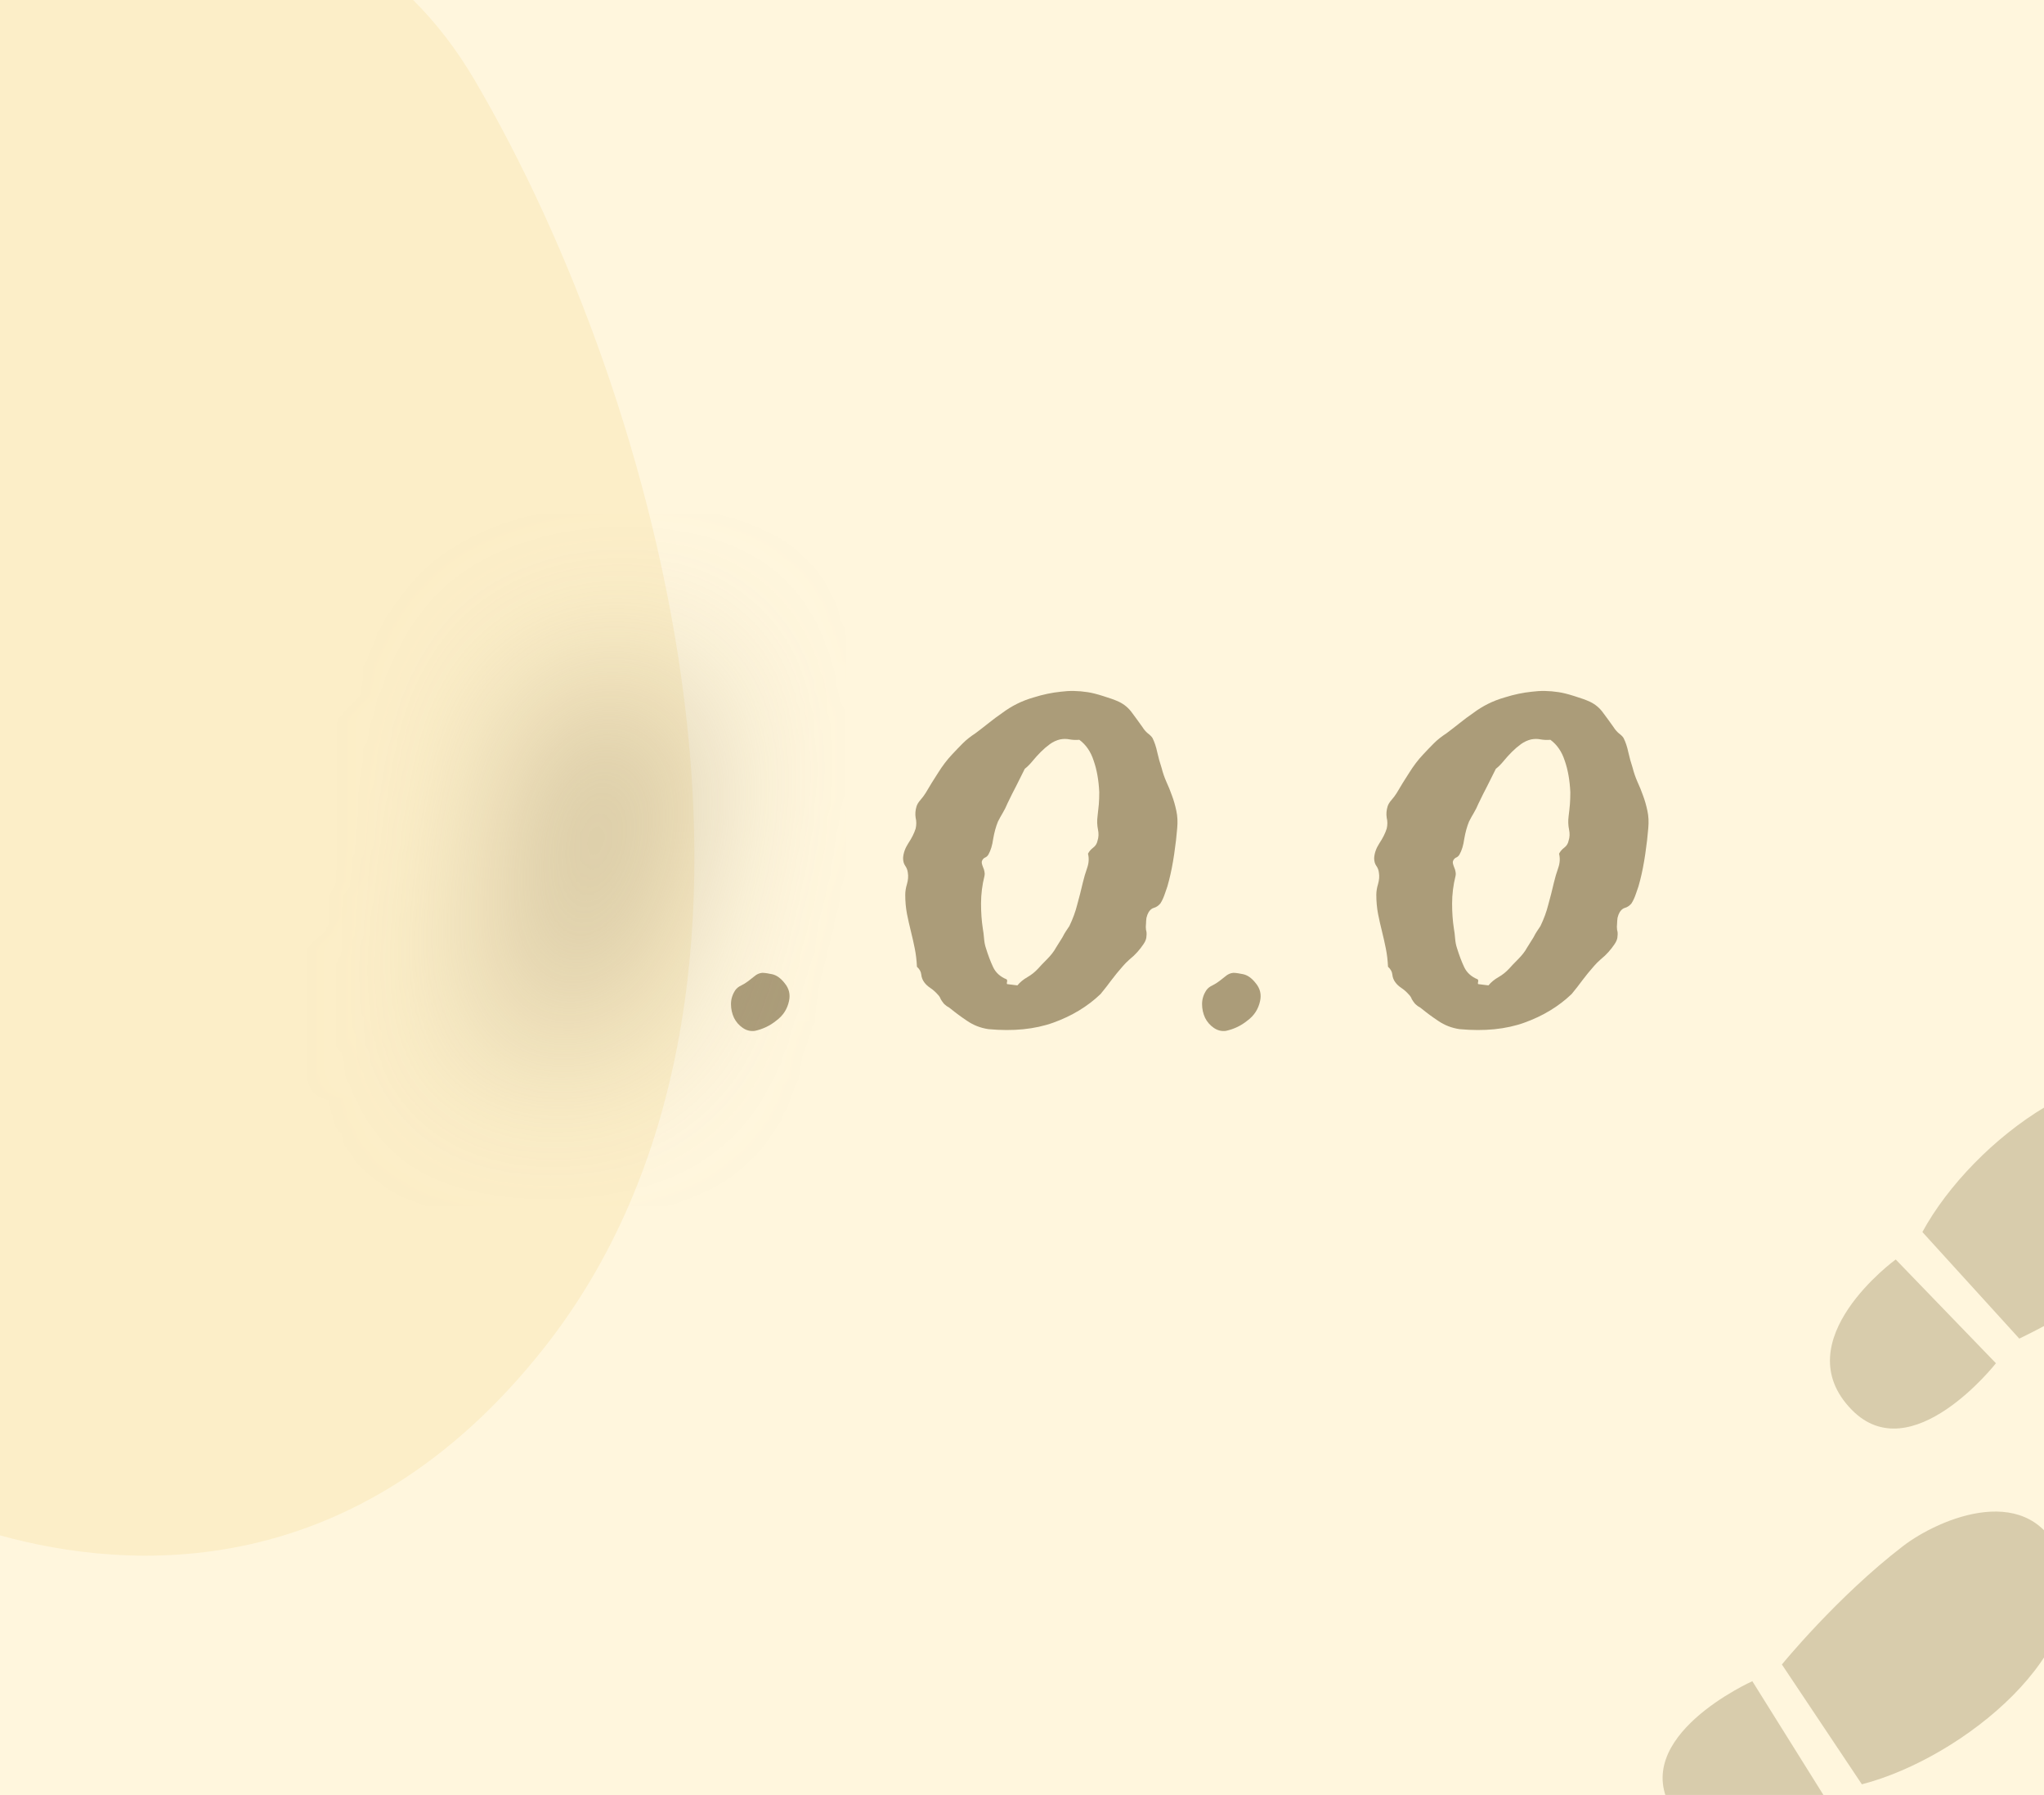
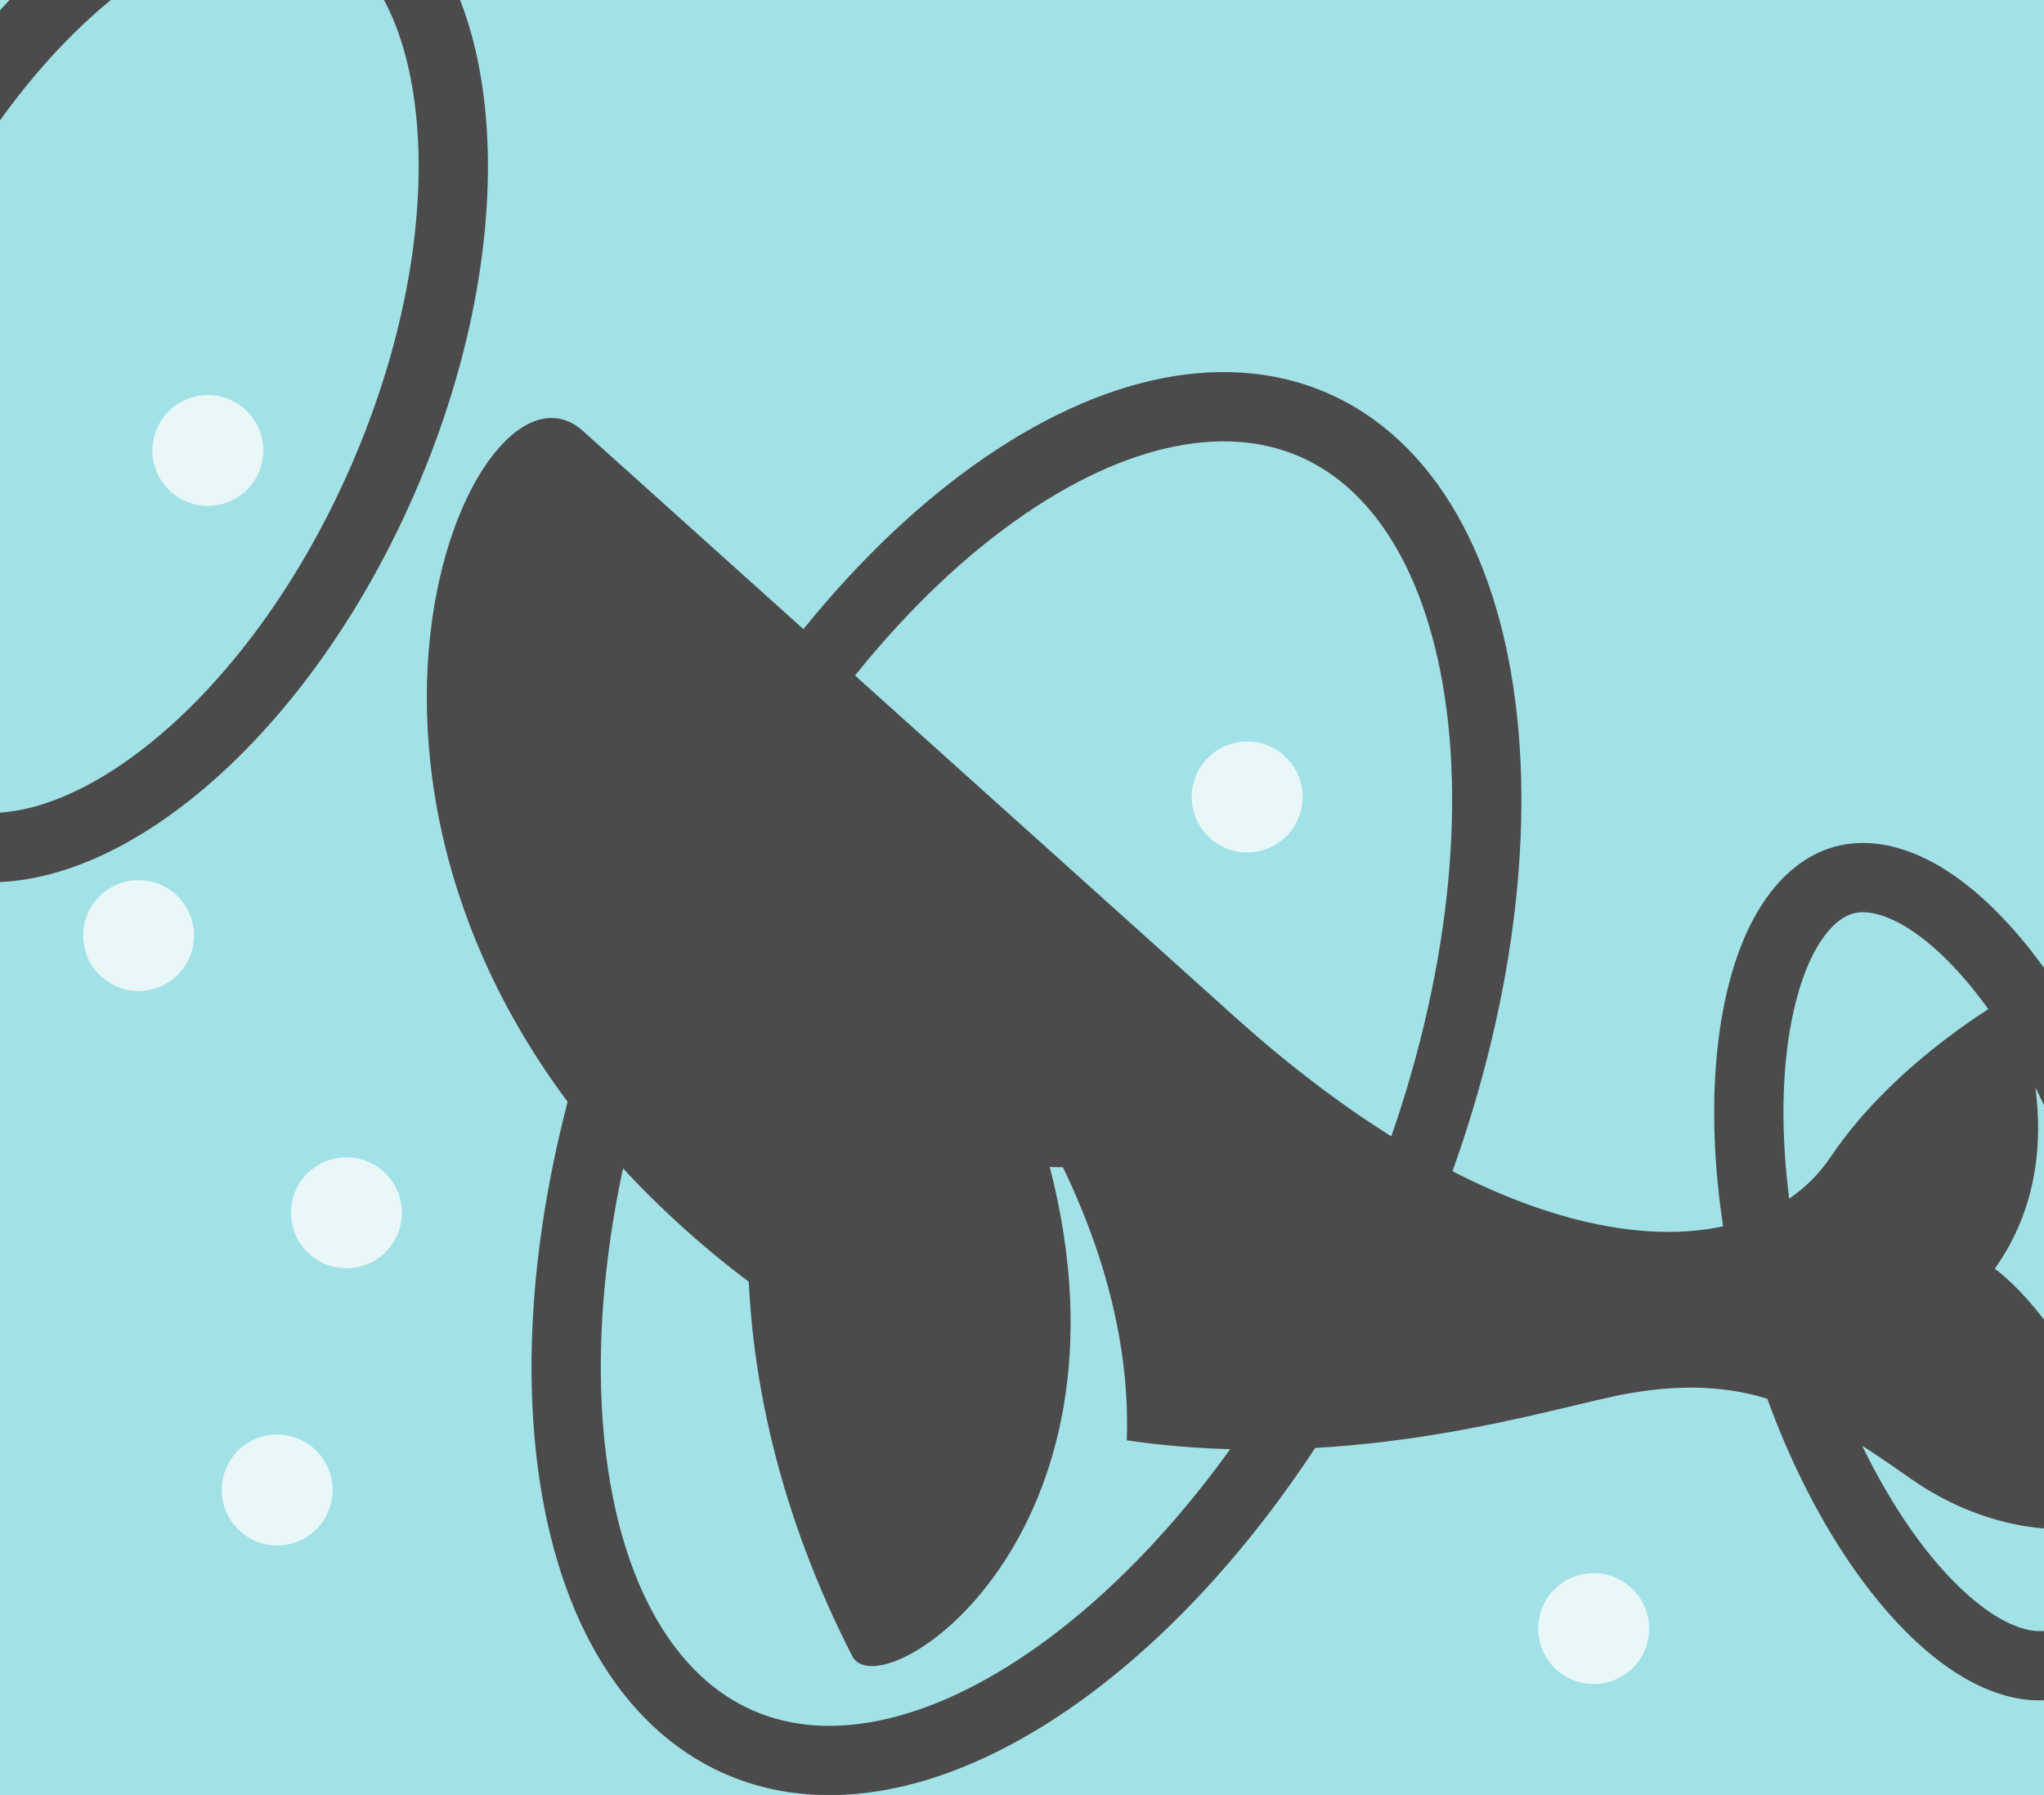
<svg xmlns="http://www.w3.org/2000/svg" width="295" height="259" viewBox="0 0 295 259" fill="none">
  <g clip-path="url(#clip0)">
-     <rect width="295" height="259" fill="#FFF6DD" />
-     <rect width="295" height="259" fill="#FFF6DD" />
-     <path d="M315.833 157.531C304.569 149.859 284.765 164.312 277.447 177.775L291.434 193.154C291.434 193.154 302.825 187.799 312.235 180.322C317.369 176.243 326.208 164.597 315.833 157.531Z" fill="#D8CCAC" />
-     <path d="M273.599 181.737C273.599 181.737 257.493 193.439 267.242 203.416C275.88 212.257 288.063 196.71 288.063 196.71L273.599 181.737Z" fill="#D8CCAC" />
-     <path d="M297.635 225.113C293.285 213.337 279.849 219.1 274.65 223.096C265.119 230.42 257.171 240.179 257.171 240.179L268.714 257.467C283.546 253.621 302.356 237.897 297.635 225.113Z" fill="#D8CCAC" />
-     <path d="M252.906 242.59C252.906 242.59 234.875 250.655 241.366 261.173C248.691 273.045 263.939 260.244 263.939 260.244L252.906 242.59Z" fill="#D8CCAC" />
-     <path fill-rule="evenodd" clip-rule="evenodd" d="M59.621 0C62.885 3.232 65.858 7.063 68.5 11.556C95.574 57.593 118.831 143.483 78.511 194.511C51.313 228.932 18.486 226.665 0 221.544V0H59.621Z" fill="#FCEEC8" />
-     <path d="M111.375 140.562C112.042 140.687 112.667 141.125 113.25 141.875C113.875 142.625 114.083 143.479 113.875 144.437C113.625 145.604 113.021 146.542 112.062 147.25C111.146 148 110.104 148.5 108.938 148.75C108.312 148.833 107.729 148.687 107.188 148.312C106.646 147.937 106.229 147.458 105.938 146.875C105.646 146.25 105.5 145.583 105.5 144.875C105.5 144.167 105.708 143.5 106.125 142.875C106.333 142.583 106.625 142.354 107 142.187C107.333 142.021 107.667 141.812 108 141.562C108.25 141.354 108.542 141.125 108.875 140.875C109.208 140.583 109.583 140.417 110 140.375C110.208 140.375 110.438 140.396 110.688 140.437C110.938 140.479 111.167 140.521 111.375 140.562Z" fill="#AB9C79" />
-     <path d="M158.838 143.437C156.963 145.229 154.692 146.604 152.025 147.562C149.358 148.521 146.233 148.833 142.65 148.5C141.525 148.333 140.504 147.937 139.588 147.312C138.713 146.729 137.921 146.146 137.212 145.562C137.004 145.396 136.817 145.271 136.65 145.187C136.483 145.062 136.337 144.937 136.212 144.812C136.046 144.604 135.9 144.396 135.775 144.187C135.692 143.937 135.546 143.708 135.337 143.5C135.004 143.125 134.65 142.812 134.275 142.562C133.9 142.312 133.608 142.042 133.4 141.75C133.15 141.417 133.004 141.042 132.962 140.625C132.921 140.208 132.712 139.833 132.337 139.5C132.296 138.583 132.192 137.708 132.025 136.875C131.858 136.042 131.671 135.208 131.462 134.375C131.254 133.542 131.067 132.708 130.9 131.875C130.733 131 130.65 130.083 130.65 129.125C130.65 128.625 130.733 128.104 130.9 127.562C131.067 126.979 131.108 126.437 131.025 125.937C130.983 125.562 130.858 125.229 130.65 124.937C130.442 124.646 130.337 124.271 130.337 123.812C130.379 123.104 130.629 122.396 131.087 121.687C131.587 120.937 131.942 120.229 132.15 119.562C132.275 119.021 132.275 118.5 132.15 118C132.067 117.458 132.108 116.917 132.275 116.375C132.358 116.083 132.546 115.771 132.837 115.437C133.129 115.104 133.379 114.771 133.587 114.437C134.171 113.437 134.775 112.458 135.4 111.5C136.025 110.5 136.692 109.625 137.4 108.875C137.942 108.292 138.463 107.75 138.963 107.25C139.463 106.75 140.067 106.271 140.775 105.812C141.442 105.312 142.088 104.812 142.713 104.312C143.338 103.812 143.983 103.333 144.65 102.875C145.317 102.375 146.025 101.937 146.775 101.562C147.525 101.187 148.338 100.875 149.213 100.625C150.546 100.208 151.838 99.938 153.088 99.812C154.338 99.646 155.629 99.667 156.963 99.875C157.546 99.958 158.296 100.146 159.213 100.437C160.171 100.729 160.921 101 161.463 101.25C162.254 101.625 162.9 102.167 163.4 102.875C163.9 103.542 164.4 104.229 164.9 104.937C165.108 105.271 165.358 105.562 165.65 105.812C165.983 106.062 166.213 106.292 166.338 106.5C166.629 107.083 166.858 107.771 167.025 108.562C167.192 109.312 167.4 110.062 167.65 110.812C167.817 111.479 168.046 112.146 168.338 112.812C168.629 113.437 168.9 114.104 169.15 114.812C169.4 115.479 169.608 116.208 169.775 117C169.942 117.75 169.983 118.583 169.9 119.5C169.817 120.583 169.671 121.833 169.463 123.25C169.254 124.667 169.004 125.937 168.713 127.062C168.588 127.604 168.4 128.208 168.15 128.875C167.942 129.5 167.713 130 167.463 130.375C167.171 130.708 166.858 130.917 166.525 131C166.233 131.083 165.983 131.292 165.775 131.625C165.65 131.833 165.546 132.104 165.463 132.437C165.421 132.771 165.4 133.042 165.4 133.25C165.358 133.583 165.358 133.896 165.4 134.187C165.483 134.437 165.504 134.729 165.463 135.062C165.463 135.437 165.317 135.833 165.025 136.25C164.775 136.625 164.483 137 164.15 137.375C163.817 137.75 163.442 138.104 163.025 138.437C162.65 138.771 162.338 139.083 162.088 139.375C161.463 140.083 160.9 140.771 160.4 141.437C159.942 142.062 159.421 142.729 158.838 143.437ZM158.4 121.312C158.567 120.812 158.588 120.271 158.463 119.687C158.338 119.062 158.317 118.437 158.4 117.812C158.483 117.146 158.546 116.562 158.588 116.062C158.629 115.521 158.65 114.937 158.65 114.312C158.567 112.562 158.296 111.042 157.838 109.75C157.421 108.458 156.733 107.458 155.775 106.75C155.275 106.792 154.796 106.771 154.338 106.687C153.921 106.604 153.483 106.604 153.025 106.687C152.483 106.812 151.983 107.042 151.525 107.375C151.067 107.708 150.629 108.083 150.213 108.5C149.796 108.917 149.4 109.354 149.025 109.812C148.65 110.271 148.275 110.646 147.9 110.937C147.442 111.854 147.025 112.687 146.65 113.437C146.275 114.146 145.858 114.979 145.4 115.937C145.192 116.437 144.963 116.896 144.713 117.312C144.463 117.729 144.233 118.146 144.025 118.562C143.733 119.271 143.504 120.104 143.338 121.062C143.213 121.979 142.983 122.729 142.65 123.312C142.525 123.521 142.358 123.667 142.15 123.75C141.983 123.833 141.858 123.958 141.775 124.125C141.692 124.25 141.671 124.417 141.713 124.625C141.754 124.792 141.817 124.979 141.9 125.187C141.983 125.354 142.046 125.562 142.088 125.812C142.129 126.021 142.129 126.208 142.088 126.375C141.754 127.708 141.588 129.042 141.588 130.375C141.588 131.667 141.671 132.854 141.838 133.937C141.921 134.396 141.983 134.896 142.025 135.437C142.067 135.937 142.15 136.375 142.275 136.75C142.608 137.833 142.963 138.771 143.338 139.562C143.713 140.354 144.358 140.937 145.275 141.312C145.358 141.396 145.379 141.521 145.338 141.687C145.296 141.812 145.296 141.917 145.338 142L146.838 142.187C147.213 141.729 147.692 141.333 148.275 141C148.858 140.667 149.379 140.25 149.838 139.75C150.129 139.417 150.546 138.979 151.088 138.437C151.671 137.854 152.108 137.292 152.4 136.75L153.338 135.25C153.504 134.917 153.671 134.625 153.838 134.375C154.046 134.083 154.213 133.833 154.338 133.625C154.838 132.583 155.213 131.562 155.463 130.562C155.754 129.521 156.025 128.458 156.275 127.375C156.442 126.667 156.65 125.958 156.9 125.25C157.15 124.542 157.192 123.854 157.025 123.187C157.192 122.854 157.442 122.562 157.775 122.312C158.108 122.062 158.317 121.729 158.4 121.312Z" fill="#AB9C79" />
-     <path d="M179.363 140.562C180.029 140.687 180.654 141.125 181.238 141.875C181.863 142.625 182.071 143.479 181.863 144.437C181.613 145.604 181.008 146.542 180.05 147.25C179.133 148 178.092 148.5 176.925 148.75C176.3 148.833 175.717 148.687 175.175 148.312C174.633 147.937 174.217 147.458 173.925 146.875C173.633 146.25 173.488 145.583 173.488 144.875C173.488 144.167 173.696 143.5 174.113 142.875C174.321 142.583 174.613 142.354 174.988 142.187C175.321 142.021 175.654 141.812 175.988 141.562C176.238 141.354 176.529 141.125 176.863 140.875C177.196 140.583 177.571 140.417 177.988 140.375C178.196 140.375 178.425 140.396 178.675 140.437C178.925 140.479 179.154 140.521 179.363 140.562Z" fill="#AB9C79" />
-     <path d="M226.825 143.437C224.95 145.229 222.679 146.604 220.012 147.562C217.346 148.521 214.221 148.833 210.637 148.5C209.512 148.333 208.492 147.937 207.575 147.312C206.7 146.729 205.908 146.146 205.2 145.562C204.992 145.396 204.804 145.271 204.637 145.187C204.471 145.062 204.325 144.937 204.2 144.812C204.033 144.604 203.887 144.396 203.762 144.187C203.679 143.937 203.533 143.708 203.325 143.5C202.992 143.125 202.637 142.812 202.262 142.562C201.887 142.312 201.596 142.042 201.387 141.75C201.137 141.417 200.992 141.042 200.95 140.625C200.908 140.208 200.7 139.833 200.325 139.5C200.283 138.583 200.179 137.708 200.012 136.875C199.846 136.042 199.658 135.208 199.45 134.375C199.242 133.542 199.054 132.708 198.887 131.875C198.721 131 198.637 130.083 198.637 129.125C198.637 128.625 198.721 128.104 198.887 127.562C199.054 126.979 199.096 126.437 199.012 125.937C198.971 125.562 198.846 125.229 198.637 124.937C198.429 124.646 198.325 124.271 198.325 123.812C198.367 123.104 198.617 122.396 199.075 121.687C199.575 120.937 199.929 120.229 200.137 119.562C200.262 119.021 200.262 118.5 200.137 118C200.054 117.458 200.096 116.917 200.262 116.375C200.346 116.083 200.533 115.771 200.825 115.437C201.117 115.104 201.367 114.771 201.575 114.437C202.158 113.437 202.762 112.458 203.387 111.5C204.012 110.5 204.679 109.625 205.387 108.875C205.929 108.292 206.45 107.75 206.95 107.25C207.45 106.75 208.054 106.271 208.762 105.812C209.429 105.312 210.075 104.812 210.7 104.312C211.325 103.812 211.971 103.333 212.637 102.875C213.304 102.375 214.012 101.937 214.762 101.562C215.512 101.187 216.325 100.875 217.2 100.625C218.533 100.208 219.825 99.938 221.075 99.812C222.325 99.646 223.617 99.667 224.95 99.875C225.533 99.958 226.283 100.146 227.2 100.437C228.158 100.729 228.908 101 229.45 101.25C230.242 101.625 230.887 102.167 231.387 102.875C231.887 103.542 232.387 104.229 232.887 104.937C233.096 105.271 233.346 105.562 233.637 105.812C233.971 106.062 234.2 106.292 234.325 106.5C234.617 107.083 234.846 107.771 235.012 108.562C235.179 109.312 235.387 110.062 235.637 110.812C235.804 111.479 236.033 112.146 236.325 112.812C236.617 113.437 236.887 114.104 237.137 114.812C237.387 115.479 237.596 116.208 237.762 117C237.929 117.75 237.971 118.583 237.887 119.5C237.804 120.583 237.658 121.833 237.45 123.25C237.242 124.667 236.992 125.937 236.7 127.062C236.575 127.604 236.387 128.208 236.137 128.875C235.929 129.5 235.7 130 235.45 130.375C235.158 130.708 234.846 130.917 234.512 131C234.221 131.083 233.971 131.292 233.762 131.625C233.637 131.833 233.533 132.104 233.45 132.437C233.408 132.771 233.387 133.042 233.387 133.25C233.346 133.583 233.346 133.896 233.387 134.187C233.471 134.437 233.492 134.729 233.45 135.062C233.45 135.437 233.304 135.833 233.012 136.25C232.762 136.625 232.471 137 232.137 137.375C231.804 137.75 231.429 138.104 231.012 138.437C230.637 138.771 230.325 139.083 230.075 139.375C229.45 140.083 228.887 140.771 228.387 141.437C227.929 142.062 227.408 142.729 226.825 143.437ZM226.387 121.312C226.554 120.812 226.575 120.271 226.45 119.687C226.325 119.062 226.304 118.437 226.387 117.812C226.471 117.146 226.533 116.562 226.575 116.062C226.617 115.521 226.637 114.937 226.637 114.312C226.554 112.562 226.283 111.042 225.825 109.75C225.408 108.458 224.721 107.458 223.762 106.75C223.262 106.792 222.783 106.771 222.325 106.687C221.908 106.604 221.471 106.604 221.012 106.687C220.471 106.812 219.971 107.042 219.512 107.375C219.054 107.708 218.617 108.083 218.2 108.5C217.783 108.917 217.387 109.354 217.012 109.812C216.637 110.271 216.262 110.646 215.887 110.937C215.429 111.854 215.012 112.687 214.637 113.437C214.262 114.146 213.846 114.979 213.387 115.937C213.179 116.437 212.95 116.896 212.7 117.312C212.45 117.729 212.221 118.146 212.012 118.562C211.721 119.271 211.492 120.104 211.325 121.062C211.2 121.979 210.971 122.729 210.637 123.312C210.512 123.521 210.346 123.667 210.137 123.75C209.971 123.833 209.846 123.958 209.762 124.125C209.679 124.25 209.658 124.417 209.7 124.625C209.742 124.792 209.804 124.979 209.887 125.187C209.971 125.354 210.033 125.562 210.075 125.812C210.117 126.021 210.117 126.208 210.075 126.375C209.742 127.708 209.575 129.042 209.575 130.375C209.575 131.667 209.658 132.854 209.825 133.937C209.908 134.396 209.971 134.896 210.012 135.437C210.054 135.937 210.137 136.375 210.262 136.75C210.596 137.833 210.95 138.771 211.325 139.562C211.7 140.354 212.346 140.937 213.262 141.312C213.346 141.396 213.367 141.521 213.325 141.687C213.283 141.812 213.283 141.917 213.325 142L214.825 142.187C215.2 141.729 215.679 141.333 216.262 141C216.846 140.667 217.367 140.25 217.825 139.75C218.117 139.417 218.533 138.979 219.075 138.437C219.658 137.854 220.096 137.292 220.387 136.75L221.325 135.25C221.492 134.917 221.658 134.625 221.825 134.375C222.033 134.083 222.2 133.833 222.325 133.625C222.825 132.583 223.2 131.562 223.45 130.562C223.742 129.521 224.012 128.458 224.262 127.375C224.429 126.667 224.637 125.958 224.887 125.25C225.137 124.542 225.179 123.854 225.012 123.187C225.179 122.854 225.429 122.562 225.762 122.312C226.096 122.062 226.304 121.729 226.387 121.312Z" fill="#AB9C79" />
-     <g filter="url(#filter0_f)">
-       <path d="M97.125 102.812C97.042 103.437 96.958 104.104 96.875 104.812C96.792 105.521 96.708 106.229 96.625 106.937C96.583 107.646 96.5 108.354 96.375 109.062C96.292 109.771 96.188 110.396 96.062 110.937C95.854 111.812 95.479 112.708 94.938 113.625C94.438 114.542 94.021 115.458 93.688 116.375C93.354 117.75 92.979 119.187 92.562 120.687C92.188 122.187 91.812 123.687 91.438 125.187C91.312 125.646 91.146 126.125 90.938 126.625C90.771 127.083 90.646 127.542 90.562 128C90.521 128.458 90.5 128.917 90.5 129.375C90.542 129.792 90.521 130.229 90.438 130.687C90.104 132.062 89.708 133.417 89.25 134.75C88.833 136.083 88.5 137.417 88.25 138.75C88.083 139.583 87.938 140.458 87.812 141.375C87.729 142.25 87.812 143.104 88.062 143.937C88.188 144.437 88.438 144.833 88.812 145.125C89.229 145.375 89.542 145.792 89.75 146.375C89.667 146.583 89.583 146.75 89.5 146.875C89.417 146.958 89.333 147.104 89.25 147.312C88.375 147.562 87.625 147.583 87 147.375C86.417 147.208 85.729 147.062 84.938 146.937C84.479 146.896 83.958 146.896 83.375 146.937C82.792 146.937 82.188 146.937 81.562 146.937C81.104 146.979 80.5 147 79.75 147C79.042 146.958 78.479 146.979 78.062 147.062C77.438 147.146 76.771 147.229 76.062 147.312C75.396 147.396 74.812 147.479 74.312 147.562C73.771 147.687 73.167 147.896 72.5 148.187C71.875 148.479 71.271 148.687 70.688 148.812C70.104 148.979 69.604 148.979 69.188 148.812C68.771 148.687 68.5 148.25 68.375 147.5C69.333 146.792 70.417 146.125 71.625 145.5C72.875 144.833 73.938 144.021 74.812 143.062C75.104 142.646 75.458 142.083 75.875 141.375C76.333 140.625 76.667 139.979 76.875 139.437C76.958 139.104 76.979 138.771 76.938 138.437C76.938 138.104 76.979 137.771 77.062 137.437C77.146 136.979 77.271 136.521 77.438 136.062C77.646 135.562 77.812 135.042 77.938 134.5C78.229 133.125 78.542 131.875 78.875 130.75C79.25 129.583 79.688 128.396 80.188 127.187C80.271 126.937 80.375 126.708 80.5 126.5C80.625 126.25 80.708 126.062 80.75 125.937C80.792 125.646 80.75 125.375 80.625 125.125C80.542 124.875 80.5 124.583 80.5 124.25C80.542 123.375 80.792 122.458 81.25 121.5C81.708 120.542 82.042 119.542 82.25 118.5C82.375 117.958 82.438 117.437 82.438 116.937C82.479 116.437 82.562 115.937 82.688 115.437C82.896 114.604 83.104 113.854 83.312 113.187C83.562 112.479 83.792 111.771 84 111.062C82.875 111.312 81.833 111.812 80.875 112.562C79.958 113.271 79.021 113.937 78.062 114.562C77.938 114.687 77.833 114.833 77.75 115C77.708 115.125 77.625 115.25 77.5 115.375C77.25 115.542 76.938 115.687 76.562 115.812C76.188 115.896 75.812 115.958 75.438 116C75.062 116 74.729 115.937 74.438 115.812C74.146 115.646 73.958 115.396 73.875 115.062C73.75 114.562 73.812 114.125 74.062 113.75C74.354 113.375 74.708 113.062 75.125 112.812C75.542 112.521 75.979 112.25 76.438 112C76.896 111.75 77.25 111.5 77.5 111.25C78.625 108.875 80.375 107.062 82.75 105.812C82.875 105.312 83.104 104.896 83.438 104.562C83.771 104.187 84.146 103.854 84.562 103.562C85.021 103.271 85.458 102.979 85.875 102.687C86.333 102.396 86.708 102.083 87 101.75C87.333 101.417 87.604 101.021 87.812 100.562C88.021 100.104 88.292 99.771 88.625 99.562C89.208 99.229 89.854 99.125 90.562 99.25C91.271 99.333 91.896 99.542 92.438 99.875C92.521 100.125 92.583 100.375 92.625 100.625C92.708 100.875 92.854 101.083 93.062 101.25C93.271 101.375 93.583 101.437 94 101.437C94.417 101.396 94.729 101.417 94.938 101.5C95.396 101.667 95.792 101.896 96.125 102.187C96.458 102.437 96.792 102.646 97.125 102.812Z" fill="#AB9C79" />
-     </g>
+     <rect width="295" height="259" fill="#A2E2E7" />
+     <path d="M287.9 183.059C300.588 165.249 290.037 143.738 290.037 143.738C290.037 143.738 273.705 152.775 264.218 166.93C252.713 184.101 218.862 183.252 178.235 146.745C178.235 146.745 100.006 76.451 84.131 62.187C68.26 47.926 37.675 117.995 94.737 173.534C99.132 177.812 103.582 181.582 108.061 184.947C108.76 199.307 112.308 218.108 123.047 239.062C127.392 246.695 165.313 221.756 151.507 168.39L153.403 168.429C160.6 183.337 163.011 196.606 162.629 207.834C196.056 212.701 224.532 202.865 235.242 201.029C252.903 197.998 262.165 203.847 275.669 213.302C292.987 225.425 308.748 218.973 308.748 218.973C308.748 218.973 301.612 193.66 287.9 183.059Z" fill="#4B4B4B" />
+     <path d="M306.59 176.647C311.082 193.013 311.85 208.48 309.67 220.163C307.422 232.22 302.469 238.534 297.125 240C291.782 241.467 284.3 238.565 276.213 229.345C268.376 220.41 261.142 206.718 256.65 190.351C252.159 173.985 251.391 158.517 253.57 146.834C255.819 134.778 260.772 128.464 266.115 126.997C271.458 125.531 278.94 128.433 287.028 137.653C294.865 146.587 302.099 160.28 306.59 176.647Z" stroke="#4B4B4B" stroke-width="10" />
+     <path d="M200.259 179.085C188.543 205.951 171.828 227.343 154.519 240.291C137.075 253.339 119.988 257.208 106.696 251.412C93.403 245.616 84.611 230.462 82.304 208.8C80.014 187.306 84.315 160.501 96.031 133.634C107.747 106.767 124.462 85.376 141.771 72.428C159.215 59.38 176.302 55.511 189.594 61.307C202.886 67.103 211.678 82.257 213.986 103.918C216.276 125.413 211.975 152.218 200.259 179.085Z" stroke="#4B4B4B" stroke-width="10" />
+     <path d="M55.238 69.242C46.89 88.386 35.005 103.563 22.782 112.707C10.425 121.95 -1.319 124.424 -10.217 120.544C-19.115 116.663 -25.294 106.374 -26.929 91.029C-28.546 75.851 -25.512 56.815 -17.163 37.67C-8.815 18.525 3.07 3.348 15.293 -5.795C27.65 -15.039 39.394 -17.512 48.292 -13.632C57.19 -9.752 63.369 0.537 65.004 15.882C66.621 31.06 63.587 50.097 55.238 69.242Z" stroke="#4B4B4B" stroke-width="10" />
+     <circle cx="40" cy="215" r="8" fill="#E9F7F9" />
+     <circle cx="50" cy="175" r="8" fill="#E9F7F9" />
+     <circle cx="20" cy="135" r="8" fill="#E9F7F9" />
+     <circle cx="30" cy="65" r="8" fill="#E9F7F9" />
+     <circle cx="230" cy="235" r="8" fill="#E9F7F9" />
+     <circle cx="180" cy="115" r="8" fill="#E9F7F9" />
  </g>
  <defs>
-     <filter id="filter0_f" x="43.375" y="74.199" width="78.75" height="99.739" filterUnits="userSpaceOnUse" color-interpolation-filters="sRGB">
-       <feFlood flood-opacity="0" result="BackgroundImageFix" />
-       <feBlend mode="normal" in="SourceGraphic" in2="BackgroundImageFix" result="shape" />
-       <feGaussianBlur stdDeviation="12.5" result="effect1_foregroundBlur" />
-     </filter>
    <clipPath id="clip0">
      <rect width="295" height="259" fill="white" />
    </clipPath>
  </defs>
</svg>
